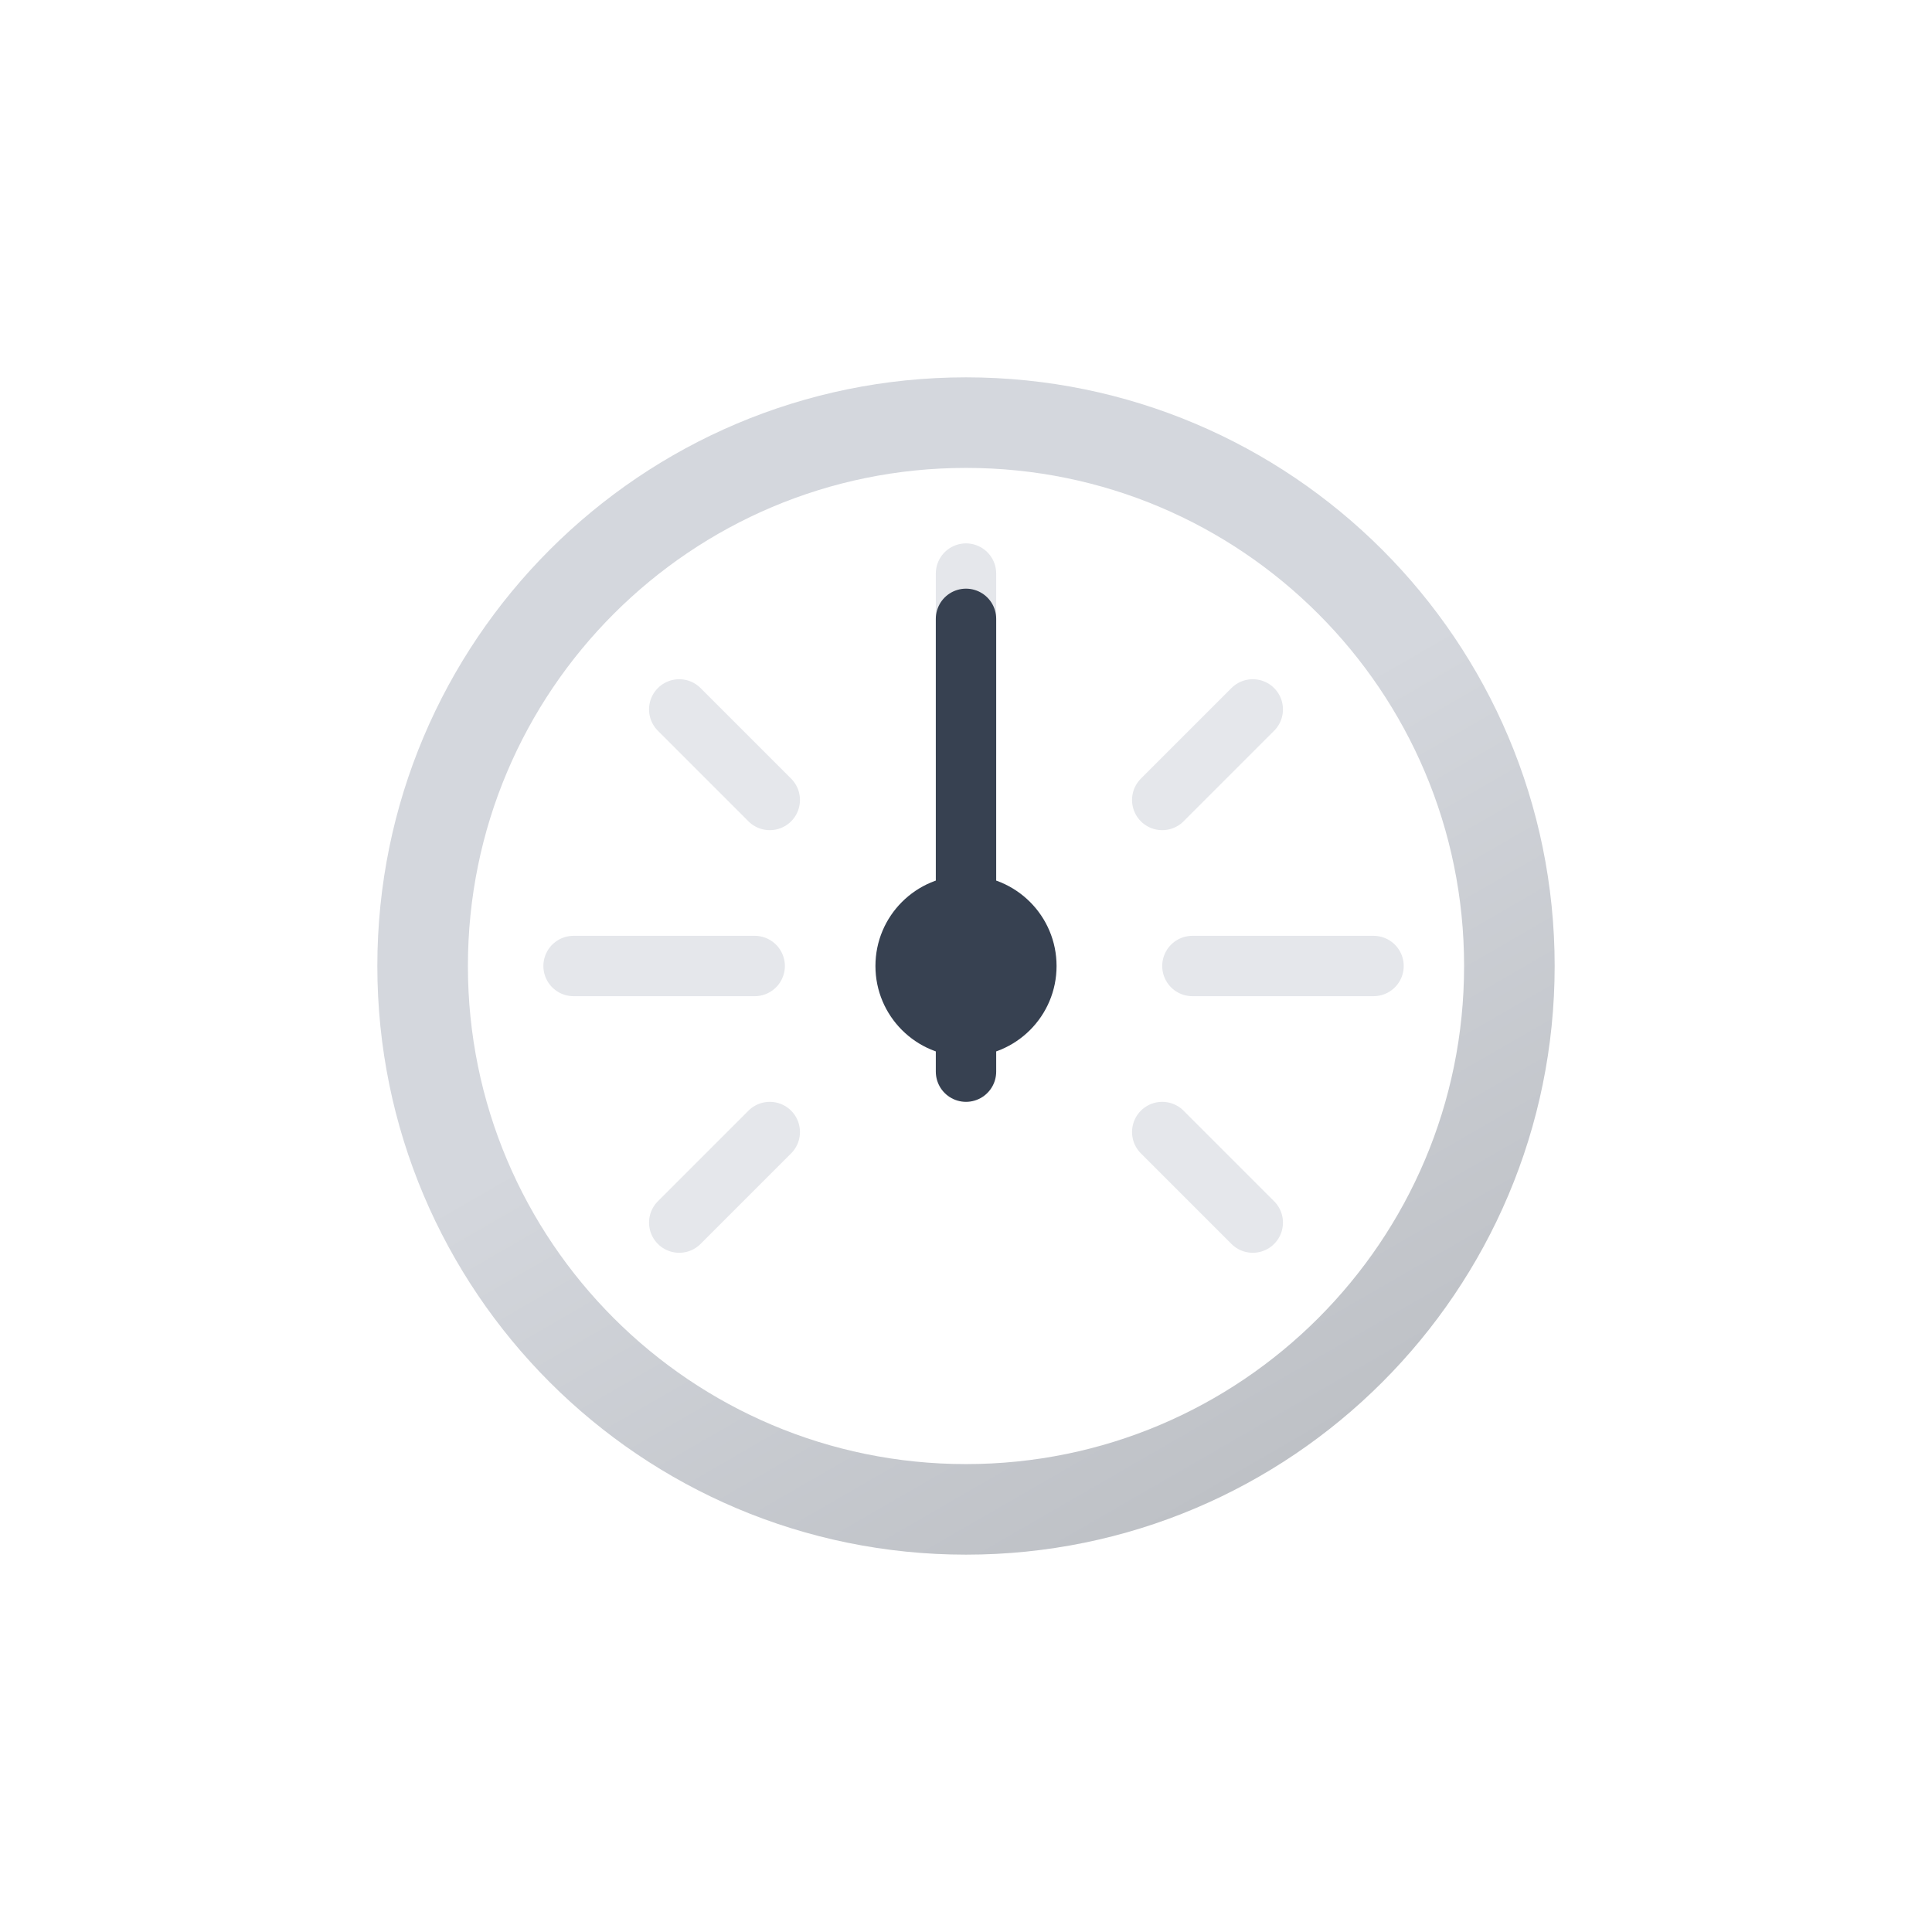
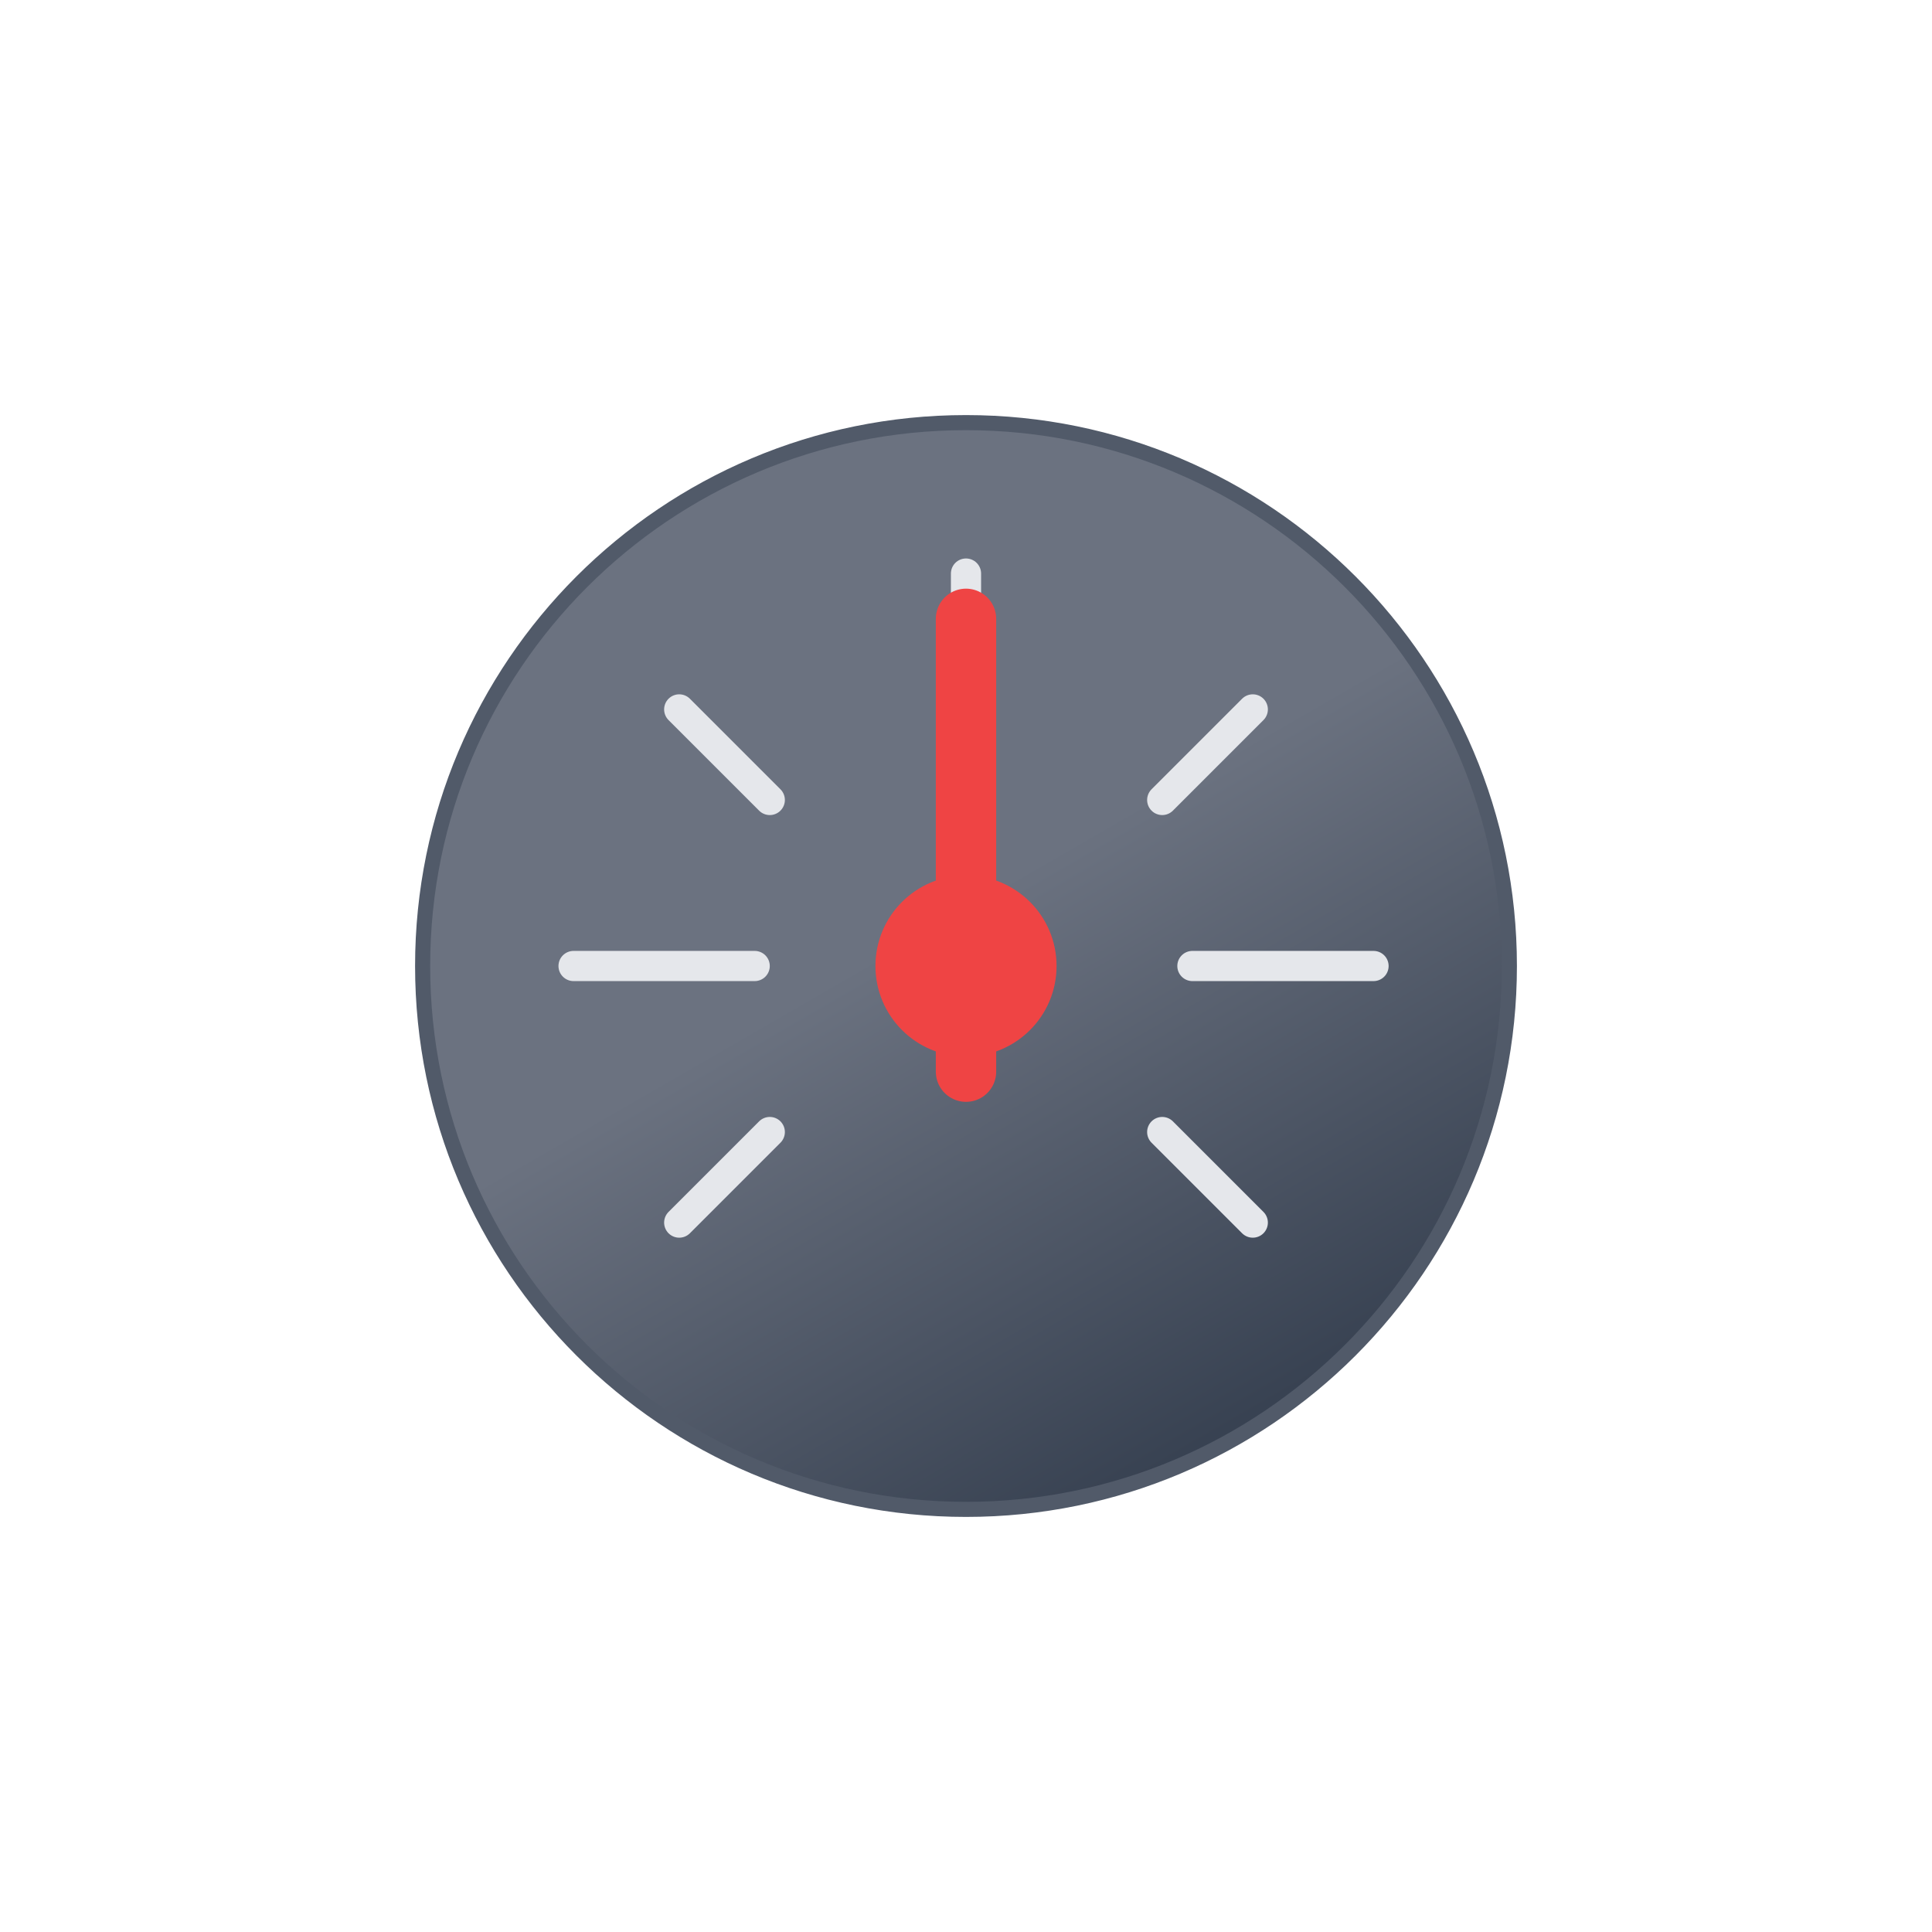
<svg xmlns="http://www.w3.org/2000/svg" viewBox="0 0 64 64">
  <defs>
-     <linearGradient id="a" x1="22.25" y1="15.11" x2="41.75" y2="48.89" gradientUnits="userSpaceOnUse">
-       <stop offset="0" stop-color="#d4d7dd" />
-       <stop offset="0.45" stop-color="#d4d7dd" />
-       <stop offset="1" stop-color="#bec1c6" />
+     <linearGradient id="a" x1="23" y1="16.41" x2="41" y2="47.59" gradientUnits="userSpaceOnUse">
+       <stop offset="0" stop-color="#6b7280" />
+       <stop offset="0.45" stop-color="#6b7280" />
+       <stop offset="1" stop-color="#374151" />
    </linearGradient>
  </defs>
-   <circle cx="32" cy="32" r="18" fill="none" stroke-linecap="round" stroke-linejoin="round" stroke-width="3" stroke="url(#a)" />
-   <path d="M32,25V19M45.5,32h-6M25,32H19m22.5-8.5-3,3m-13,0-3-3m16,14,3,3m-19,0,3-3" fill="none" stroke="#e5e7eb" stroke-linecap="round" stroke-linejoin="round" stroke-width="2" />
-   <circle cx="32" cy="32" r="3" fill="#374151" />
-   <line x1="32" y1="35.5" x2="32" y2="20.5" fill="none" stroke="#374151" stroke-linecap="round" stroke-miterlimit="10" stroke-width="2" />
+   <circle cx="32" cy="32" r="18" stroke="#515a69" stroke-miterlimit="10" stroke-width="0.5" fill="url(#a)" />
+   <path d="M32,25V19M45.5,32h-6M25,32H19m22.5-8.5-3,3m-13,0-3-3m16,14,3,3m-19,0,3-3" fill="none" stroke="#e5e7eb" stroke-linecap="round" stroke-linejoin="round" />
+   <circle cx="32" cy="32" r="3" fill="#ef4444" />
+   <line x1="32" y1="35.5" x2="32" y2="20.5" fill="none" stroke="#ef4444" stroke-linecap="round" stroke-miterlimit="10" stroke-width="2">
+     <animateTransform attributeName="transform" dur="9s" values="30 32 32; 55 32 32; 45 32 32; 55 32 32; 30 32 32" repeatCount="indefinite" type="rotate" />
+   </line>
</svg>
